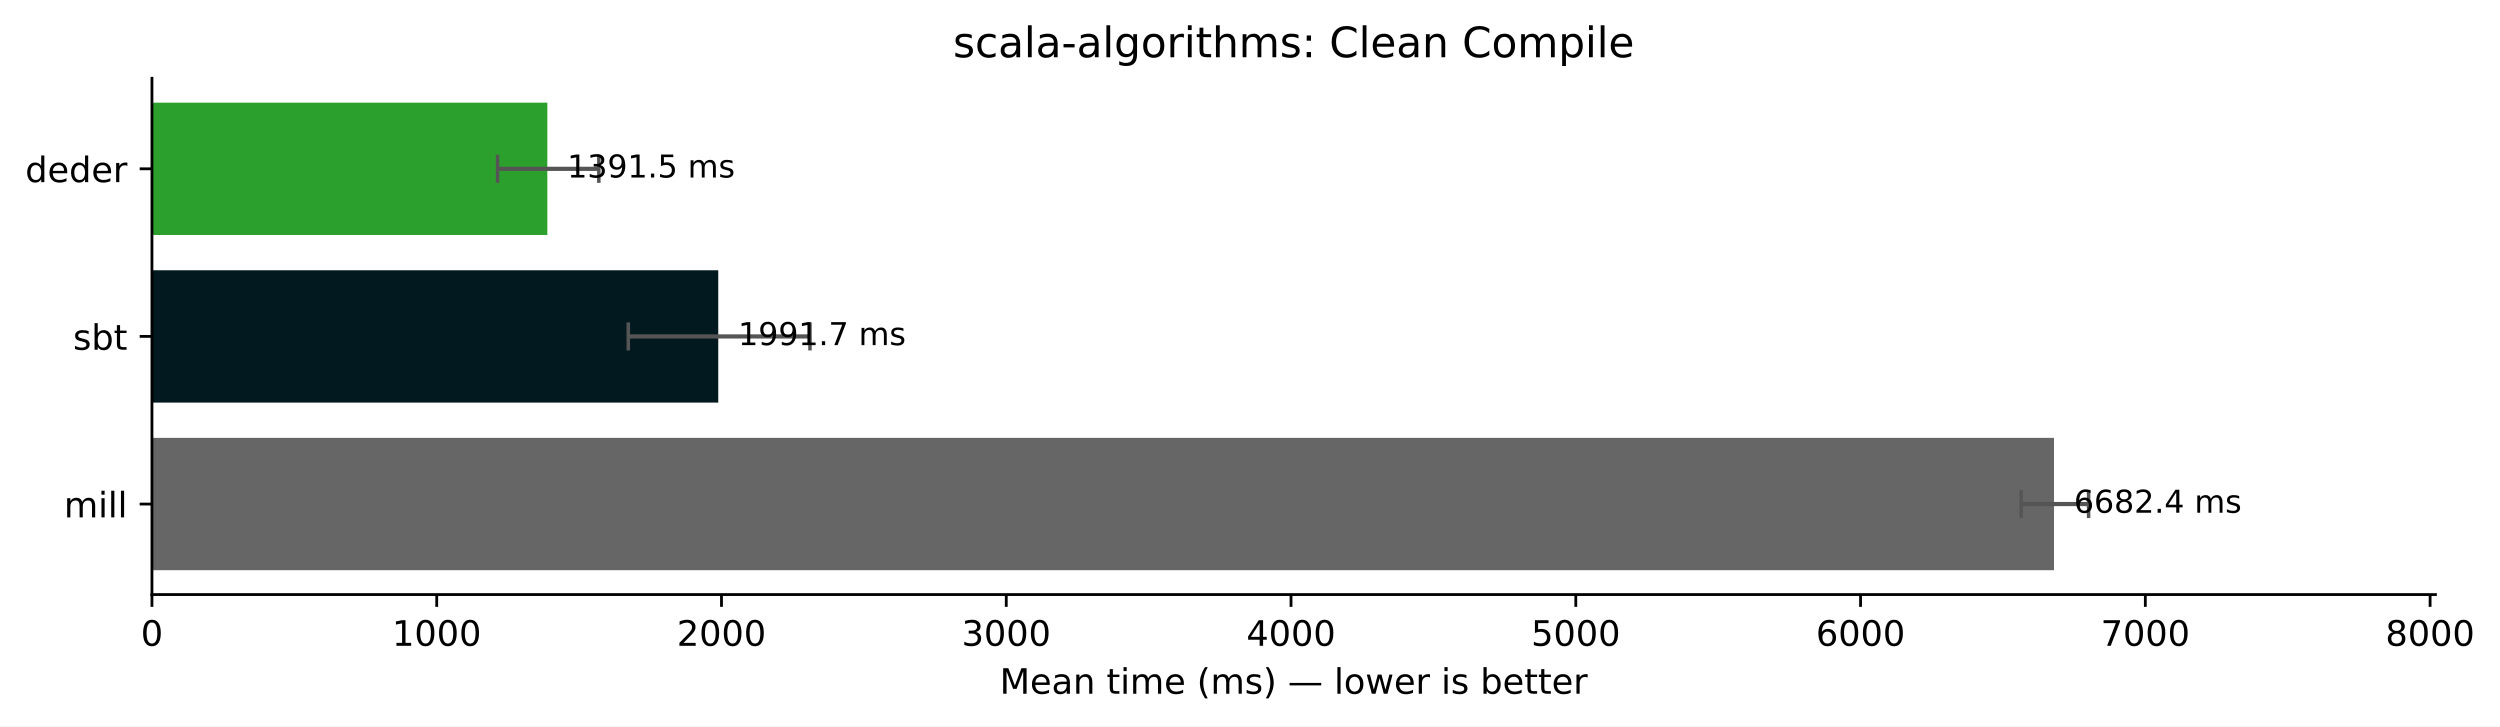
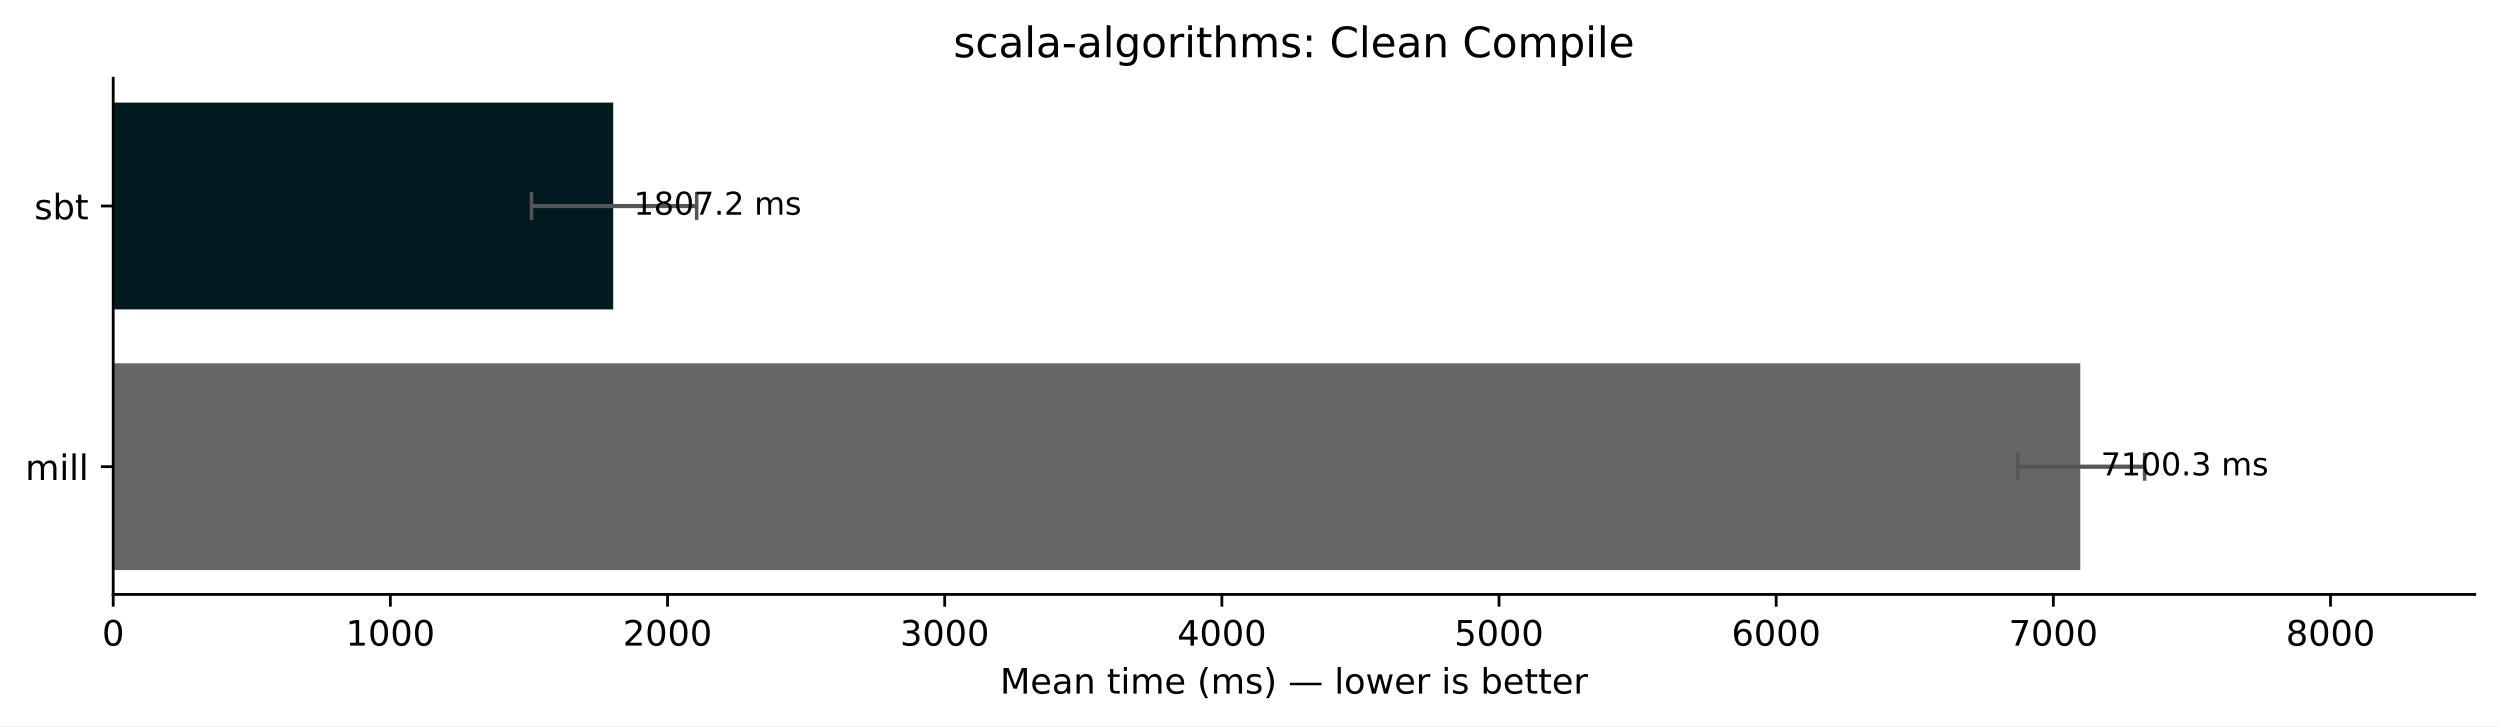
- <svg xmlns="http://www.w3.org/2000/svg" xmlns:xlink="http://www.w3.org/1999/xlink" width="712.616pt" height="207.034pt" viewBox="0 0 712.616 207.034" version="1.1">
+ <svg xmlns="http://www.w3.org/2000/svg" xmlns:xlink="http://www.w3.org/1999/xlink" width="712.785pt" height="207.034pt" viewBox="0 0 712.785 207.034" version="1.1">
  <defs>
    <style type="text/css">*{stroke-linejoin: round; stroke-linecap: butt}</style>
  </defs>
  <g id="figure_1">
    <g id="patch_1">
-       <path d="M 0 207.034  L 712.616 207.034  L 712.616 0  L 0 0  z " style="fill: #ffffff" />
+       <path d="M -0 207.034  L 712.785 207.034  L 712.785 0  L -0 0  z " style="fill: #ffffff" />
    </g>
    <g id="axes_1">
      <g id="patch_2">
-         <path d="M 43.314 169.478  L 694.221 169.478  L 694.221 22.318  L 43.314 22.318  z " style="fill: #ffffff" />
+         <path d="M 32.275 169.478  L 705.585 169.478  L 705.585 22.318  L 32.275 22.318  z " style="fill: #ffffff" />
      </g>
      <g id="patch_3">
-         <path d="M 43.314 162.789  L 585.737 162.789  L 585.737 124.566  L 43.314 124.566  z " clip-path="url(#pa20212d038)" style="fill: #666666; stroke: #ffffff; stroke-width: 0.5; stroke-linejoin: miter" />
+         <path d="M 32.275 162.789  L 593.367 162.789  L 593.367 103.33  L 32.275 103.33  z " clip-path="url(#p13471422b7)" style="fill: #666666; stroke: #ffffff; stroke-width: 0.5; stroke-linejoin: miter" />
      </g>
      <g id="patch_4">
-         <path d="M 43.314 115.01  L 204.986 115.01  L 204.986 76.786  L 43.314 76.786  z " clip-path="url(#pa20212d038)" style="fill: #01191f; stroke: #ffffff; stroke-width: 0.5; stroke-linejoin: miter" />
-       </g>
-       <g id="patch_5">
-         <path d="M 43.314 67.231  L 156.264 67.231  L 156.264 29.007  L 43.314 29.007  z " clip-path="url(#pa20212d038)" style="fill: #2ca02c; stroke: #ffffff; stroke-width: 0.5; stroke-linejoin: miter" />
+         <path d="M 32.275 88.466  L 175.085 88.466  L 175.085 29.007  L 32.275 29.007  z " clip-path="url(#p13471422b7)" style="fill: #01191f; stroke: #ffffff; stroke-width: 0.5; stroke-linejoin: miter" />
      </g>
      <g id="matplotlib.axis_1">
        <g id="xtick_1">
          <g id="line2d_1">
            <defs>
-               <path id="m0fca00bcde" d="M 0 0  L 0 3.5  " style="stroke: #000000; stroke-width: 0.8" />
+               <path id="m124bd92689" d="M 0 0  L 0 3.5  " style="stroke: #000000; stroke-width: 0.8" />
            </defs>
            <g>
-               <use xlink:href="#m0fca00bcde" x="43.314" y="169.478" style="stroke: #000000; stroke-width: 0.8" />
+               <use xlink:href="#m124bd92689" x="32.275" y="169.478" style="stroke: #000000; stroke-width: 0.8" />
            </g>
          </g>
          <g id="text_1">
-             <g transform="translate(40.13281 184.0766) scale(0.1 -0.1)">
+             <g transform="translate(29.09375 184.0766) scale(0.1 -0.1)">
              <defs>
                <path id="DejaVuSans-30" d="M 2034 4250  Q 1547 4250 1301 3770  Q 1056 3291 1056 2328  Q 1056 1369 1301 889  Q 1547 409 2034 409  Q 2525 409 2770 889  Q 3016 1369 3016 2328  Q 3016 3291 2770 3770  Q 2525 4250 2034 4250  z M 2034 4750  Q 2819 4750 3233 4129  Q 3647 3509 3647 2328  Q 3647 1150 3233 529  Q 2819 -91 2034 -91  Q 1250 -91 836 529  Q 422 1150 422 2328  Q 422 3509 836 4129  Q 1250 4750 2034 4750  z " transform="scale(0.015625)" />
              </defs>
              <use xlink:href="#DejaVuSans-30" />
            </g>
          </g>
        </g>
        <g id="xtick_2">
          <g id="line2d_2">
            <g>
-               <use xlink:href="#m0fca00bcde" x="124.486" y="169.478" style="stroke: #000000; stroke-width: 0.8" />
+               <use xlink:href="#m124bd92689" x="111.299" y="169.478" style="stroke: #000000; stroke-width: 0.8" />
            </g>
          </g>
          <g id="text_2">
-             <g transform="translate(111.7611 184.0766) scale(0.1 -0.1)">
+             <g transform="translate(98.5735 184.0766) scale(0.1 -0.1)">
              <defs>
                <path id="DejaVuSans-31" d="M 794 531  L 1825 531  L 1825 4091  L 703 3866  L 703 4441  L 1819 4666  L 2450 4666  L 2450 531  L 3481 531  L 3481 0  L 794 0  L 794 531  z " transform="scale(0.015625)" />
              </defs>
              <use xlink:href="#DejaVuSans-31" />
              <use xlink:href="#DejaVuSans-30" transform="translate(63.62305 0)" />
              <use xlink:href="#DejaVuSans-30" transform="translate(127.2461 0)" />
              <use xlink:href="#DejaVuSans-30" transform="translate(190.8691 0)" />
            </g>
          </g>
        </g>
        <g id="xtick_3">
          <g id="line2d_3">
            <g>
-               <use xlink:href="#m0fca00bcde" x="205.658" y="169.478" style="stroke: #000000; stroke-width: 0.8" />
+               <use xlink:href="#m124bd92689" x="190.322" y="169.478" style="stroke: #000000; stroke-width: 0.8" />
            </g>
          </g>
          <g id="text_3">
-             <g transform="translate(192.9332 184.0766) scale(0.1 -0.1)">
+             <g transform="translate(177.597 184.0766) scale(0.1 -0.1)">
              <defs>
                <path id="DejaVuSans-32" d="M 1228 531  L 3431 531  L 3431 0  L 469 0  L 469 531  Q 828 903 1448 1529  Q 2069 2156 2228 2338  Q 2531 2678 2651 2914  Q 2772 3150 2772 3378  Q 2772 3750 2511 3984  Q 2250 4219 1831 4219  Q 1534 4219 1204 4116  Q 875 4013 500 3803  L 500 4441  Q 881 4594 1212 4672  Q 1544 4750 1819 4750  Q 2544 4750 2975 4387  Q 3406 4025 3406 3419  Q 3406 3131 3298 2873  Q 3191 2616 2906 2266  Q 2828 2175 2409 1742  Q 1991 1309 1228 531  z " transform="scale(0.015625)" />
              </defs>
              <use xlink:href="#DejaVuSans-32" />
              <use xlink:href="#DejaVuSans-30" transform="translate(63.62305 0)" />
              <use xlink:href="#DejaVuSans-30" transform="translate(127.2461 0)" />
              <use xlink:href="#DejaVuSans-30" transform="translate(190.8691 0)" />
            </g>
          </g>
        </g>
        <g id="xtick_4">
          <g id="line2d_4">
            <g>
-               <use xlink:href="#m0fca00bcde" x="286.83" y="169.478" style="stroke: #000000; stroke-width: 0.8" />
+               <use xlink:href="#m124bd92689" x="269.346" y="169.478" style="stroke: #000000; stroke-width: 0.8" />
            </g>
          </g>
          <g id="text_4">
-             <g transform="translate(274.1052 184.0766) scale(0.1 -0.1)">
+             <g transform="translate(256.6205 184.0766) scale(0.1 -0.1)">
              <defs>
                <path id="DejaVuSans-33" d="M 2597 2516  Q 3050 2419 3304 2112  Q 3559 1806 3559 1356  Q 3559 666 3084 287  Q 2609 -91 1734 -91  Q 1441 -91 1130 -33  Q 819 25 488 141  L 488 750  Q 750 597 1062 519  Q 1375 441 1716 441  Q 2309 441 2620 675  Q 2931 909 2931 1356  Q 2931 1769 2642 2001  Q 2353 2234 1838 2234  L 1294 2234  L 1294 2753  L 1863 2753  Q 2328 2753 2575 2939  Q 2822 3125 2822 3475  Q 2822 3834 2567 4026  Q 2313 4219 1838 4219  Q 1578 4219 1281 4162  Q 984 4106 628 3988  L 628 4550  Q 988 4650 1302 4700  Q 1616 4750 1894 4750  Q 2613 4750 3031 4423  Q 3450 4097 3450 3541  Q 3450 3153 3228 2886  Q 3006 2619 2597 2516  z " transform="scale(0.015625)" />
              </defs>
              <use xlink:href="#DejaVuSans-33" />
              <use xlink:href="#DejaVuSans-30" transform="translate(63.62305 0)" />
              <use xlink:href="#DejaVuSans-30" transform="translate(127.2461 0)" />
              <use xlink:href="#DejaVuSans-30" transform="translate(190.8691 0)" />
            </g>
          </g>
        </g>
        <g id="xtick_5">
          <g id="line2d_5">
            <g>
-               <use xlink:href="#m0fca00bcde" x="368.002" y="169.478" style="stroke: #000000; stroke-width: 0.8" />
+               <use xlink:href="#m124bd92689" x="348.369" y="169.478" style="stroke: #000000; stroke-width: 0.8" />
            </g>
          </g>
          <g id="text_5">
-             <g transform="translate(355.2773 184.0766) scale(0.1 -0.1)">
+             <g transform="translate(335.644 184.0766) scale(0.1 -0.1)">
              <defs>
                <path id="DejaVuSans-34" d="M 2419 4116  L 825 1625  L 2419 1625  L 2419 4116  z M 2253 4666  L 3047 4666  L 3047 1625  L 3713 1625  L 3713 1100  L 3047 1100  L 3047 0  L 2419 0  L 2419 1100  L 313 1100  L 313 1709  L 2253 4666  z " transform="scale(0.015625)" />
              </defs>
              <use xlink:href="#DejaVuSans-34" />
              <use xlink:href="#DejaVuSans-30" transform="translate(63.62305 0)" />
              <use xlink:href="#DejaVuSans-30" transform="translate(127.2461 0)" />
              <use xlink:href="#DejaVuSans-30" transform="translate(190.8691 0)" />
            </g>
          </g>
        </g>
        <g id="xtick_6">
          <g id="line2d_6">
            <g>
-               <use xlink:href="#m0fca00bcde" x="449.174" y="169.478" style="stroke: #000000; stroke-width: 0.8" />
+               <use xlink:href="#m124bd92689" x="427.393" y="169.478" style="stroke: #000000; stroke-width: 0.8" />
            </g>
          </g>
          <g id="text_6">
-             <g transform="translate(436.4494 184.0766) scale(0.1 -0.1)">
+             <g transform="translate(414.6675 184.0766) scale(0.1 -0.1)">
              <defs>
                <path id="DejaVuSans-35" d="M 691 4666  L 3169 4666  L 3169 4134  L 1269 4134  L 1269 2991  Q 1406 3038 1543 3061  Q 1681 3084 1819 3084  Q 2600 3084 3056 2656  Q 3513 2228 3513 1497  Q 3513 744 3044 326  Q 2575 -91 1722 -91  Q 1428 -91 1123 -41  Q 819 9 494 109  L 494 744  Q 775 591 1075 516  Q 1375 441 1709 441  Q 2250 441 2565 725  Q 2881 1009 2881 1497  Q 2881 1984 2565 2268  Q 2250 2553 1709 2553  Q 1456 2553 1204 2497  Q 953 2441 691 2322  L 691 4666  z " transform="scale(0.015625)" />
              </defs>
              <use xlink:href="#DejaVuSans-35" />
              <use xlink:href="#DejaVuSans-30" transform="translate(63.62305 0)" />
              <use xlink:href="#DejaVuSans-30" transform="translate(127.2461 0)" />
              <use xlink:href="#DejaVuSans-30" transform="translate(190.8691 0)" />
            </g>
          </g>
        </g>
        <g id="xtick_7">
          <g id="line2d_7">
            <g>
-               <use xlink:href="#m0fca00bcde" x="530.346" y="169.478" style="stroke: #000000; stroke-width: 0.8" />
+               <use xlink:href="#m124bd92689" x="506.416" y="169.478" style="stroke: #000000; stroke-width: 0.8" />
            </g>
          </g>
          <g id="text_7">
-             <g transform="translate(517.6214 184.0766) scale(0.1 -0.1)">
+             <g transform="translate(493.691 184.0766) scale(0.1 -0.1)">
              <defs>
                <path id="DejaVuSans-36" d="M 2113 2584  Q 1688 2584 1439 2293  Q 1191 2003 1191 1497  Q 1191 994 1439 701  Q 1688 409 2113 409  Q 2538 409 2786 701  Q 3034 994 3034 1497  Q 3034 2003 2786 2293  Q 2538 2584 2113 2584  z M 3366 4563  L 3366 3988  Q 3128 4100 2886 4159  Q 2644 4219 2406 4219  Q 1781 4219 1451 3797  Q 1122 3375 1075 2522  Q 1259 2794 1537 2939  Q 1816 3084 2150 3084  Q 2853 3084 3261 2657  Q 3669 2231 3669 1497  Q 3669 778 3244 343  Q 2819 -91 2113 -91  Q 1303 -91 875 529  Q 447 1150 447 2328  Q 447 3434 972 4092  Q 1497 4750 2381 4750  Q 2619 4750 2861 4703  Q 3103 4656 3366 4563  z " transform="scale(0.015625)" />
              </defs>
              <use xlink:href="#DejaVuSans-36" />
              <use xlink:href="#DejaVuSans-30" transform="translate(63.62305 0)" />
              <use xlink:href="#DejaVuSans-30" transform="translate(127.2461 0)" />
              <use xlink:href="#DejaVuSans-30" transform="translate(190.8691 0)" />
            </g>
          </g>
        </g>
        <g id="xtick_8">
          <g id="line2d_8">
            <g>
-               <use xlink:href="#m0fca00bcde" x="611.518" y="169.478" style="stroke: #000000; stroke-width: 0.8" />
+               <use xlink:href="#m124bd92689" x="585.44" y="169.478" style="stroke: #000000; stroke-width: 0.8" />
            </g>
          </g>
          <g id="text_8">
-             <g transform="translate(598.7935 184.0766) scale(0.1 -0.1)">
+             <g transform="translate(572.7145 184.0766) scale(0.1 -0.1)">
              <defs>
                <path id="DejaVuSans-37" d="M 525 4666  L 3525 4666  L 3525 4397  L 1831 0  L 1172 0  L 2766 4134  L 525 4134  L 525 4666  z " transform="scale(0.015625)" />
              </defs>
              <use xlink:href="#DejaVuSans-37" />
              <use xlink:href="#DejaVuSans-30" transform="translate(63.62305 0)" />
              <use xlink:href="#DejaVuSans-30" transform="translate(127.2461 0)" />
              <use xlink:href="#DejaVuSans-30" transform="translate(190.8691 0)" />
            </g>
          </g>
        </g>
        <g id="xtick_9">
          <g id="line2d_9">
            <g>
-               <use xlink:href="#m0fca00bcde" x="692.691" y="169.478" style="stroke: #000000; stroke-width: 0.8" />
+               <use xlink:href="#m124bd92689" x="664.463" y="169.478" style="stroke: #000000; stroke-width: 0.8" />
            </g>
          </g>
          <g id="text_9">
-             <g transform="translate(679.9655 184.0766) scale(0.1 -0.1)">
+             <g transform="translate(651.738 184.0766) scale(0.1 -0.1)">
              <defs>
                <path id="DejaVuSans-38" d="M 2034 2216  Q 1584 2216 1326 1975  Q 1069 1734 1069 1313  Q 1069 891 1326 650  Q 1584 409 2034 409  Q 2484 409 2743 651  Q 3003 894 3003 1313  Q 3003 1734 2745 1975  Q 2488 2216 2034 2216  z M 1403 2484  Q 997 2584 770 2862  Q 544 3141 544 3541  Q 544 4100 942 4425  Q 1341 4750 2034 4750  Q 2731 4750 3128 4425  Q 3525 4100 3525 3541  Q 3525 3141 3298 2862  Q 3072 2584 2669 2484  Q 3125 2378 3379 2068  Q 3634 1759 3634 1313  Q 3634 634 3220 271  Q 2806 -91 2034 -91  Q 1263 -91 848 271  Q 434 634 434 1313  Q 434 1759 690 2068  Q 947 2378 1403 2484  z M 1172 3481  Q 1172 3119 1398 2916  Q 1625 2713 2034 2713  Q 2441 2713 2670 2916  Q 2900 3119 2900 3481  Q 2900 3844 2670 4047  Q 2441 4250 2034 4250  Q 1625 4250 1398 4047  Q 1172 3844 1172 3481  z " transform="scale(0.015625)" />
              </defs>
              <use xlink:href="#DejaVuSans-38" />
              <use xlink:href="#DejaVuSans-30" transform="translate(63.62305 0)" />
              <use xlink:href="#DejaVuSans-30" transform="translate(127.2461 0)" />
              <use xlink:href="#DejaVuSans-30" transform="translate(190.8691 0)" />
            </g>
          </g>
        </g>
        <g id="text_10">
-           <g transform="translate(284.9709 197.7547) scale(0.1 -0.1)">
+           <g transform="translate(285.1331 197.7547) scale(0.1 -0.1)">
            <defs>
              <path id="DejaVuSans-4d" d="M 628 4666  L 1569 4666  L 2759 1491  L 3956 4666  L 4897 4666  L 4897 0  L 4281 0  L 4281 4097  L 3078 897  L 2444 897  L 1241 4097  L 1241 0  L 628 0  L 628 4666  z " transform="scale(0.015625)" />
              <path id="DejaVuSans-65" d="M 3597 1894  L 3597 1613  L 953 1613  Q 991 1019 1311 708  Q 1631 397 2203 397  Q 2534 397 2845 478  Q 3156 559 3463 722  L 3463 178  Q 3153 47 2828 -22  Q 2503 -91 2169 -91  Q 1331 -91 842 396  Q 353 884 353 1716  Q 353 2575 817 3079  Q 1281 3584 2069 3584  Q 2775 3584 3186 3129  Q 3597 2675 3597 1894  z M 3022 2063  Q 3016 2534 2758 2815  Q 2500 3097 2075 3097  Q 1594 3097 1305 2825  Q 1016 2553 972 2059  L 3022 2063  z " transform="scale(0.015625)" />
              <path id="DejaVuSans-61" d="M 2194 1759  Q 1497 1759 1228 1600  Q 959 1441 959 1056  Q 959 750 1161 570  Q 1363 391 1709 391  Q 2188 391 2477 730  Q 2766 1069 2766 1631  L 2766 1759  L 2194 1759  z M 3341 1997  L 3341 0  L 2766 0  L 2766 531  Q 2569 213 2275 61  Q 1981 -91 1556 -91  Q 1019 -91 701 211  Q 384 513 384 1019  Q 384 1609 779 1909  Q 1175 2209 1959 2209  L 2766 2209  L 2766 2266  Q 2766 2663 2505 2880  Q 2244 3097 1772 3097  Q 1472 3097 1187 3025  Q 903 2953 641 2809  L 641 3341  Q 956 3463 1253 3523  Q 1550 3584 1831 3584  Q 2591 3584 2966 3190  Q 3341 2797 3341 1997  z " transform="scale(0.015625)" />
              <path id="DejaVuSans-6e" d="M 3513 2113  L 3513 0  L 2938 0  L 2938 2094  Q 2938 2591 2744 2837  Q 2550 3084 2163 3084  Q 1697 3084 1428 2787  Q 1159 2491 1159 1978  L 1159 0  L 581 0  L 581 3500  L 1159 3500  L 1159 2956  Q 1366 3272 1645 3428  Q 1925 3584 2291 3584  Q 2894 3584 3203 3211  Q 3513 2838 3513 2113  z " transform="scale(0.015625)" />
              <path id="DejaVuSans-20" transform="scale(0.015625)" />
              <path id="DejaVuSans-74" d="M 1172 4494  L 1172 3500  L 2356 3500  L 2356 3053  L 1172 3053  L 1172 1153  Q 1172 725 1289 603  Q 1406 481 1766 481  L 2356 481  L 2356 0  L 1766 0  Q 1100 0 847 248  Q 594 497 594 1153  L 594 3053  L 172 3053  L 172 3500  L 594 3500  L 594 4494  L 1172 4494  z " transform="scale(0.015625)" />
              <path id="DejaVuSans-69" d="M 603 3500  L 1178 3500  L 1178 0  L 603 0  L 603 3500  z M 603 4863  L 1178 4863  L 1178 4134  L 603 4134  L 603 4863  z " transform="scale(0.015625)" />
              <path id="DejaVuSans-6d" d="M 3328 2828  Q 3544 3216 3844 3400  Q 4144 3584 4550 3584  Q 5097 3584 5394 3201  Q 5691 2819 5691 2113  L 5691 0  L 5113 0  L 5113 2094  Q 5113 2597 4934 2840  Q 4756 3084 4391 3084  Q 3944 3084 3684 2787  Q 3425 2491 3425 1978  L 3425 0  L 2847 0  L 2847 2094  Q 2847 2600 2669 2842  Q 2491 3084 2119 3084  Q 1678 3084 1418 2786  Q 1159 2488 1159 1978  L 1159 0  L 581 0  L 581 3500  L 1159 3500  L 1159 2956  Q 1356 3278 1631 3431  Q 1906 3584 2284 3584  Q 2666 3584 2933 3390  Q 3200 3197 3328 2828  z " transform="scale(0.015625)" />
              <path id="DejaVuSans-28" d="M 1984 4856  Q 1566 4138 1362 3434  Q 1159 2731 1159 2009  Q 1159 1288 1364 580  Q 1569 -128 1984 -844  L 1484 -844  Q 1016 -109 783 600  Q 550 1309 550 2009  Q 550 2706 781 3412  Q 1013 4119 1484 4856  L 1984 4856  z " transform="scale(0.015625)" />
              <path id="DejaVuSans-73" d="M 2834 3397  L 2834 2853  Q 2591 2978 2328 3040  Q 2066 3103 1784 3103  Q 1356 3103 1142 2972  Q 928 2841 928 2578  Q 928 2378 1081 2264  Q 1234 2150 1697 2047  L 1894 2003  Q 2506 1872 2764 1633  Q 3022 1394 3022 966  Q 3022 478 2636 193  Q 2250 -91 1575 -91  Q 1294 -91 989 -36  Q 684 19 347 128  L 347 722  Q 666 556 975 473  Q 1284 391 1588 391  Q 1994 391 2212 530  Q 2431 669 2431 922  Q 2431 1156 2273 1281  Q 2116 1406 1581 1522  L 1381 1569  Q 847 1681 609 1914  Q 372 2147 372 2553  Q 372 3047 722 3315  Q 1072 3584 1716 3584  Q 2034 3584 2315 3537  Q 2597 3491 2834 3397  z " transform="scale(0.015625)" />
              <path id="DejaVuSans-29" d="M 513 4856  L 1013 4856  Q 1481 4119 1714 3412  Q 1947 2706 1947 2009  Q 1947 1309 1714 600  Q 1481 -109 1013 -844  L 513 -844  Q 928 -128 1133 580  Q 1338 1288 1338 2009  Q 1338 2731 1133 3434  Q 928 4138 513 4856  z " transform="scale(0.015625)" />
              <path id="DejaVuSans-2014" d="M 313 1978  L 6088 1978  L 6088 1528  L 313 1528  L 313 1978  z " transform="scale(0.015625)" />
              <path id="DejaVuSans-6c" d="M 603 4863  L 1178 4863  L 1178 0  L 603 0  L 603 4863  z " transform="scale(0.015625)" />
              <path id="DejaVuSans-6f" d="M 1959 3097  Q 1497 3097 1228 2736  Q 959 2375 959 1747  Q 959 1119 1226 758  Q 1494 397 1959 397  Q 2419 397 2687 759  Q 2956 1122 2956 1747  Q 2956 2369 2687 2733  Q 2419 3097 1959 3097  z M 1959 3584  Q 2709 3584 3137 3096  Q 3566 2609 3566 1747  Q 3566 888 3137 398  Q 2709 -91 1959 -91  Q 1206 -91 779 398  Q 353 888 353 1747  Q 353 2609 779 3096  Q 1206 3584 1959 3584  z " transform="scale(0.015625)" />
              <path id="DejaVuSans-77" d="M 269 3500  L 844 3500  L 1563 769  L 2278 3500  L 2956 3500  L 3675 769  L 4391 3500  L 4966 3500  L 4050 0  L 3372 0  L 2619 2869  L 1863 0  L 1184 0  L 269 3500  z " transform="scale(0.015625)" />
              <path id="DejaVuSans-72" d="M 2631 2963  Q 2534 3019 2420 3045  Q 2306 3072 2169 3072  Q 1681 3072 1420 2755  Q 1159 2438 1159 1844  L 1159 0  L 581 0  L 581 3500  L 1159 3500  L 1159 2956  Q 1341 3275 1631 3429  Q 1922 3584 2338 3584  Q 2397 3584 2469 3576  Q 2541 3569 2628 3553  L 2631 2963  z " transform="scale(0.015625)" />
              <path id="DejaVuSans-62" d="M 3116 1747  Q 3116 2381 2855 2742  Q 2594 3103 2138 3103  Q 1681 3103 1420 2742  Q 1159 2381 1159 1747  Q 1159 1113 1420 752  Q 1681 391 2138 391  Q 2594 391 2855 752  Q 3116 1113 3116 1747  z M 1159 2969  Q 1341 3281 1617 3432  Q 1894 3584 2278 3584  Q 2916 3584 3314 3078  Q 3713 2572 3713 1747  Q 3713 922 3314 415  Q 2916 -91 2278 -91  Q 1894 -91 1617 61  Q 1341 213 1159 525  L 1159 0  L 581 0  L 581 4863  L 1159 4863  L 1159 2969  z " transform="scale(0.015625)" />
            </defs>
            <use xlink:href="#DejaVuSans-4d" />
            <use xlink:href="#DejaVuSans-65" transform="translate(86.2793 0)" />
            <use xlink:href="#DejaVuSans-61" transform="translate(147.8027 0)" />
            <use xlink:href="#DejaVuSans-6e" transform="translate(209.082 0)" />
            <use xlink:href="#DejaVuSans-20" transform="translate(272.4609 0)" />
            <use xlink:href="#DejaVuSans-74" transform="translate(304.248 0)" />
            <use xlink:href="#DejaVuSans-69" transform="translate(343.457 0)" />
            <use xlink:href="#DejaVuSans-6d" transform="translate(371.2402 0)" />
            <use xlink:href="#DejaVuSans-65" transform="translate(468.6523 0)" />
            <use xlink:href="#DejaVuSans-20" transform="translate(530.1758 0)" />
            <use xlink:href="#DejaVuSans-28" transform="translate(561.9629 0)" />
            <use xlink:href="#DejaVuSans-6d" transform="translate(600.9766 0)" />
            <use xlink:href="#DejaVuSans-73" transform="translate(698.3887 0)" />
            <use xlink:href="#DejaVuSans-29" transform="translate(750.4883 0)" />
            <use xlink:href="#DejaVuSans-20" transform="translate(789.502 0)" />
            <use xlink:href="#DejaVuSans-2014" transform="translate(821.2891 0)" />
            <use xlink:href="#DejaVuSans-20" transform="translate(921.2891 0)" />
            <use xlink:href="#DejaVuSans-6c" transform="translate(953.0762 0)" />
            <use xlink:href="#DejaVuSans-6f" transform="translate(980.8594 0)" />
            <use xlink:href="#DejaVuSans-77" transform="translate(1042.041 0)" />
            <use xlink:href="#DejaVuSans-65" transform="translate(1123.828 0)" />
            <use xlink:href="#DejaVuSans-72" transform="translate(1185.352 0)" />
            <use xlink:href="#DejaVuSans-20" transform="translate(1226.465 0)" />
            <use xlink:href="#DejaVuSans-69" transform="translate(1258.252 0)" />
            <use xlink:href="#DejaVuSans-73" transform="translate(1286.035 0)" />
            <use xlink:href="#DejaVuSans-20" transform="translate(1338.135 0)" />
            <use xlink:href="#DejaVuSans-62" transform="translate(1369.922 0)" />
            <use xlink:href="#DejaVuSans-65" transform="translate(1433.398 0)" />
            <use xlink:href="#DejaVuSans-74" transform="translate(1494.922 0)" />
            <use xlink:href="#DejaVuSans-74" transform="translate(1534.131 0)" />
            <use xlink:href="#DejaVuSans-65" transform="translate(1573.34 0)" />
            <use xlink:href="#DejaVuSans-72" transform="translate(1634.863 0)" />
          </g>
        </g>
      </g>
      <g id="matplotlib.axis_2">
        <g id="ytick_1">
          <g id="line2d_10">
            <defs>
-               <path id="m2ca6627247" d="M 0 0  L -3.5 0  " style="stroke: #000000; stroke-width: 0.8" />
+               <path id="m9198d28885" d="M 0 0  L -3.5 0  " style="stroke: #000000; stroke-width: 0.8" />
            </defs>
            <g>
-               <use xlink:href="#m2ca6627247" x="43.314" y="143.677" style="stroke: #000000; stroke-width: 0.8" />
+               <use xlink:href="#m9198d28885" x="32.275" y="133.06" style="stroke: #000000; stroke-width: 0.8" />
            </g>
          </g>
          <g id="text_11">
-             <g transform="translate(18.23906 147.4766) scale(0.1 -0.1)">
+             <g transform="translate(7.2 136.859) scale(0.1 -0.1)">
              <use xlink:href="#DejaVuSans-6d" />
              <use xlink:href="#DejaVuSans-69" transform="translate(97.41211 0)" />
              <use xlink:href="#DejaVuSans-6c" transform="translate(125.1953 0)" />
              <use xlink:href="#DejaVuSans-6c" transform="translate(152.9785 0)" />
            </g>
          </g>
        </g>
        <g id="ytick_2">
          <g id="line2d_11">
            <g>
-               <use xlink:href="#m2ca6627247" x="43.314" y="95.898" style="stroke: #000000; stroke-width: 0.8" />
+               <use xlink:href="#m9198d28885" x="32.275" y="58.737" style="stroke: #000000; stroke-width: 0.8" />
            </g>
          </g>
          <g id="text_12">
-             <g transform="translate(20.83594 99.69734) scale(0.1 -0.1)">
+             <g transform="translate(9.796875 62.53573) scale(0.1 -0.1)">
              <use xlink:href="#DejaVuSans-73" />
              <use xlink:href="#DejaVuSans-62" transform="translate(52.09961 0)" />
              <use xlink:href="#DejaVuSans-74" transform="translate(115.5762 0)" />
            </g>
          </g>
        </g>
-         <g id="ytick_3">
-           <g id="line2d_12">
-             <g>
-               <use xlink:href="#m2ca6627247" x="43.314" y="48.119" style="stroke: #000000; stroke-width: 0.8" />
-             </g>
-           </g>
-           <g id="text_13">
-             <g transform="translate(7.2 51.91812) scale(0.1 -0.1)">
-               <defs>
-                 <path id="DejaVuSans-64" d="M 2906 2969  L 2906 4863  L 3481 4863  L 3481 0  L 2906 0  L 2906 525  Q 2725 213 2448 61  Q 2172 -91 1784 -91  Q 1150 -91 751 415  Q 353 922 353 1747  Q 353 2572 751 3078  Q 1150 3584 1784 3584  Q 2172 3584 2448 3432  Q 2725 3281 2906 2969  z M 947 1747  Q 947 1113 1208 752  Q 1469 391 1925 391  Q 2381 391 2643 752  Q 2906 1113 2906 1747  Q 2906 2381 2643 2742  Q 2381 3103 1925 3103  Q 1469 3103 1208 2742  Q 947 2381 947 1747  z " transform="scale(0.015625)" />
-               </defs>
-               <use xlink:href="#DejaVuSans-64" />
-               <use xlink:href="#DejaVuSans-65" transform="translate(63.47656 0)" />
-               <use xlink:href="#DejaVuSans-64" transform="translate(125 0)" />
-               <use xlink:href="#DejaVuSans-65" transform="translate(188.4766 0)" />
-               <use xlink:href="#DejaVuSans-72" transform="translate(250 0)" />
-             </g>
-           </g>
-         </g>
      </g>
      <g id="LineCollection_1">
-         <path d="M 576.127 143.677  L 595.346 143.677  " clip-path="url(#pa20212d038)" style="fill: none; stroke: #555555; stroke-width: 1.2" />
-         <path d="M 179.09 95.898  L 230.881 95.898  " clip-path="url(#pa20212d038)" style="fill: none; stroke: #555555; stroke-width: 1.2" />
-         <path d="M 141.838 48.119  L 170.69 48.119  " clip-path="url(#pa20212d038)" style="fill: none; stroke: #555555; stroke-width: 1.2" />
+         <path d="M 575.277 133.06  L 611.456 133.06  " clip-path="url(#p13471422b7)" style="fill: none; stroke: #555555; stroke-width: 1.2" />
+         <path d="M 151.541 58.737  L 198.63 58.737  " clip-path="url(#p13471422b7)" style="fill: none; stroke: #555555; stroke-width: 1.2" />
+       </g>
+       <g id="line2d_12">
+         <defs>
+           <path id="m1e80f19bbd" d="M 0 4  L 0 -4  " style="stroke: #555555" />
+         </defs>
+         <g clip-path="url(#p13471422b7)">
+           <use xlink:href="#m1e80f19bbd" x="575.277" y="133.06" style="fill: #1f77b4; stroke: #555555" />
+           <use xlink:href="#m1e80f19bbd" x="151.541" y="58.737" style="fill: #1f77b4; stroke: #555555" />
+         </g>
      </g>
      <g id="line2d_13">
-         <defs>
-           <path id="md5fc1b2b3f" d="M 0 4  L 0 -4  " style="stroke: #555555" />
-         </defs>
-         <g clip-path="url(#pa20212d038)">
-           <use xlink:href="#md5fc1b2b3f" x="576.127" y="143.677" style="fill: #1f77b4; stroke: #555555" />
-           <use xlink:href="#md5fc1b2b3f" x="179.09" y="95.898" style="fill: #1f77b4; stroke: #555555" />
-           <use xlink:href="#md5fc1b2b3f" x="141.838" y="48.119" style="fill: #1f77b4; stroke: #555555" />
-         </g>
-       </g>
-       <g id="line2d_14">
-         <g clip-path="url(#pa20212d038)">
-           <use xlink:href="#md5fc1b2b3f" x="595.346" y="143.677" style="fill: #1f77b4; stroke: #555555" />
-           <use xlink:href="#md5fc1b2b3f" x="230.881" y="95.898" style="fill: #1f77b4; stroke: #555555" />
-           <use xlink:href="#md5fc1b2b3f" x="170.69" y="48.119" style="fill: #1f77b4; stroke: #555555" />
-         </g>
+         <g clip-path="url(#p13471422b7)">
+           <use xlink:href="#m1e80f19bbd" x="611.456" y="133.06" style="fill: #1f77b4; stroke: #555555" />
+           <use xlink:href="#m1e80f19bbd" x="198.63" y="58.737" style="fill: #1f77b4; stroke: #555555" />
+         </g>
+       </g>
+       <g id="patch_5">
+         <path d="M 32.275 169.478  L 32.275 22.318  " style="fill: none; stroke: #000000; stroke-width: 0.8; stroke-linejoin: miter; stroke-linecap: square" />
      </g>
      <g id="patch_6">
-         <path d="M 43.314 169.478  L 43.314 22.318  " style="fill: none; stroke: #000000; stroke-width: 0.8; stroke-linejoin: miter; stroke-linecap: square" />
-       </g>
-       <g id="patch_7">
-         <path d="M 43.314 169.478  L 694.221 169.478  " style="fill: none; stroke: #000000; stroke-width: 0.8; stroke-linejoin: miter; stroke-linecap: square" />
-       </g>
-       <g id="text_14">
-         <g transform="translate(591.1611 146.1608) scale(0.09 -0.09)">
+         <path d="M 32.275 169.478  L 705.585 169.478  " style="fill: none; stroke: #000000; stroke-width: 0.8; stroke-linejoin: miter; stroke-linecap: square" />
+       </g>
+       <g id="text_13">
+         <g transform="translate(598.9776 135.5432) scale(0.09 -0.09)">
          <defs>
            <path id="DejaVuSans-2e" d="M 684 794  L 1344 794  L 1344 0  L 684 0  L 684 794  z " transform="scale(0.015625)" />
          </defs>
-           <use xlink:href="#DejaVuSans-36" />
-           <use xlink:href="#DejaVuSans-36" transform="translate(63.62305 0)" />
-           <use xlink:href="#DejaVuSans-38" transform="translate(127.2461 0)" />
-           <use xlink:href="#DejaVuSans-32" transform="translate(190.8691 0)" />
+           <use xlink:href="#DejaVuSans-37" />
+           <use xlink:href="#DejaVuSans-31" transform="translate(63.62305 0)" />
+           <use xlink:href="#DejaVuSans-30" transform="translate(127.2461 0)" />
+           <use xlink:href="#DejaVuSans-30" transform="translate(190.8691 0)" />
          <use xlink:href="#DejaVuSans-2e" transform="translate(254.4922 0)" />
-           <use xlink:href="#DejaVuSans-34" transform="translate(286.2793 0)" />
+           <use xlink:href="#DejaVuSans-33" transform="translate(286.2793 0)" />
          <use xlink:href="#DejaVuSans-20" transform="translate(349.9023 0)" />
          <use xlink:href="#DejaVuSans-6d" transform="translate(381.6895 0)" />
          <use xlink:href="#DejaVuSans-73" transform="translate(479.1016 0)" />
        </g>
      </g>
-       <g id="text_15">
-         <g transform="translate(210.4098 98.38156) scale(0.09 -0.09)">
-           <defs>
-             <path id="DejaVuSans-39" d="M 703 97  L 703 672  Q 941 559 1184 500  Q 1428 441 1663 441  Q 2288 441 2617 861  Q 2947 1281 2994 2138  Q 2813 1869 2534 1725  Q 2256 1581 1919 1581  Q 1219 1581 811 2004  Q 403 2428 403 3163  Q 403 3881 828 4315  Q 1253 4750 1959 4750  Q 2769 4750 3195 4129  Q 3622 3509 3622 2328  Q 3622 1225 3098 567  Q 2575 -91 1691 -91  Q 1453 -91 1209 -44  Q 966 3 703 97  z M 1959 2075  Q 2384 2075 2632 2365  Q 2881 2656 2881 3163  Q 2881 3666 2632 3958  Q 2384 4250 1959 4250  Q 1534 4250 1286 3958  Q 1038 3666 1038 3163  Q 1038 2656 1286 2365  Q 1534 2075 1959 2075  z " transform="scale(0.015625)" />
-           </defs>
+       <g id="text_14">
+         <g transform="translate(180.6964 61.21995) scale(0.09 -0.09)">
          <use xlink:href="#DejaVuSans-31" />
-           <use xlink:href="#DejaVuSans-39" transform="translate(63.62305 0)" />
-           <use xlink:href="#DejaVuSans-39" transform="translate(127.2461 0)" />
-           <use xlink:href="#DejaVuSans-31" transform="translate(190.8691 0)" />
+           <use xlink:href="#DejaVuSans-38" transform="translate(63.62305 0)" />
+           <use xlink:href="#DejaVuSans-30" transform="translate(127.2461 0)" />
+           <use xlink:href="#DejaVuSans-37" transform="translate(190.8691 0)" />
          <use xlink:href="#DejaVuSans-2e" transform="translate(254.4922 0)" />
-           <use xlink:href="#DejaVuSans-37" transform="translate(286.2793 0)" />
+           <use xlink:href="#DejaVuSans-32" transform="translate(286.2793 0)" />
          <use xlink:href="#DejaVuSans-20" transform="translate(349.9023 0)" />
          <use xlink:href="#DejaVuSans-6d" transform="translate(381.6895 0)" />
          <use xlink:href="#DejaVuSans-73" transform="translate(479.1016 0)" />
        </g>
      </g>
-       <g id="text_16">
-         <g transform="translate(161.6885 50.60234) scale(0.09 -0.09)">
-           <use xlink:href="#DejaVuSans-31" />
-           <use xlink:href="#DejaVuSans-33" transform="translate(63.62305 0)" />
-           <use xlink:href="#DejaVuSans-39" transform="translate(127.2461 0)" />
-           <use xlink:href="#DejaVuSans-31" transform="translate(190.8691 0)" />
-           <use xlink:href="#DejaVuSans-2e" transform="translate(254.4922 0)" />
-           <use xlink:href="#DejaVuSans-35" transform="translate(286.2793 0)" />
-           <use xlink:href="#DejaVuSans-20" transform="translate(349.9023 0)" />
-           <use xlink:href="#DejaVuSans-6d" transform="translate(381.6895 0)" />
-           <use xlink:href="#DejaVuSans-73" transform="translate(479.1016 0)" />
-         </g>
-       </g>
-       <g id="text_17">
-         <g transform="translate(271.6728 16.31812) scale(0.12 -0.12)">
+       <g id="text_15">
+         <g transform="translate(271.835 16.31812) scale(0.12 -0.12)">
          <defs>
            <path id="DejaVuSans-63" d="M 3122 3366  L 3122 2828  Q 2878 2963 2633 3030  Q 2388 3097 2138 3097  Q 1578 3097 1268 2742  Q 959 2388 959 1747  Q 959 1106 1268 751  Q 1578 397 2138 397  Q 2388 397 2633 464  Q 2878 531 3122 666  L 3122 134  Q 2881 22 2623 -34  Q 2366 -91 2075 -91  Q 1284 -91 818 406  Q 353 903 353 1747  Q 353 2603 823 3093  Q 1294 3584 2113 3584  Q 2378 3584 2631 3529  Q 2884 3475 3122 3366  z " transform="scale(0.015625)" />
            <path id="DejaVuSans-2d" d="M 313 2009  L 1997 2009  L 1997 1497  L 313 1497  L 313 2009  z " transform="scale(0.015625)" />
            <path id="DejaVuSans-67" d="M 2906 1791  Q 2906 2416 2648 2759  Q 2391 3103 1925 3103  Q 1463 3103 1205 2759  Q 947 2416 947 1791  Q 947 1169 1205 825  Q 1463 481 1925 481  Q 2391 481 2648 825  Q 2906 1169 2906 1791  z M 3481 434  Q 3481 -459 3084 -895  Q 2688 -1331 1869 -1331  Q 1566 -1331 1297 -1286  Q 1028 -1241 775 -1147  L 775 -588  Q 1028 -725 1275 -790  Q 1522 -856 1778 -856  Q 2344 -856 2625 -561  Q 2906 -266 2906 331  L 2906 616  Q 2728 306 2450 153  Q 2172 0 1784 0  Q 1141 0 747 490  Q 353 981 353 1791  Q 353 2603 747 3093  Q 1141 3584 1784 3584  Q 2172 3584 2450 3431  Q 2728 3278 2906 2969  L 2906 3500  L 3481 3500  L 3481 434  z " transform="scale(0.015625)" />
            <path id="DejaVuSans-68" d="M 3513 2113  L 3513 0  L 2938 0  L 2938 2094  Q 2938 2591 2744 2837  Q 2550 3084 2163 3084  Q 1697 3084 1428 2787  Q 1159 2491 1159 1978  L 1159 0  L 581 0  L 581 4863  L 1159 4863  L 1159 2956  Q 1366 3272 1645 3428  Q 1925 3584 2291 3584  Q 2894 3584 3203 3211  Q 3513 2838 3513 2113  z " transform="scale(0.015625)" />
            <path id="DejaVuSans-3a" d="M 750 794  L 1409 794  L 1409 0  L 750 0  L 750 794  z M 750 3309  L 1409 3309  L 1409 2516  L 750 2516  L 750 3309  z " transform="scale(0.015625)" />
            <path id="DejaVuSans-43" d="M 4122 4306  L 4122 3641  Q 3803 3938 3442 4084  Q 3081 4231 2675 4231  Q 1875 4231 1450 3742  Q 1025 3253 1025 2328  Q 1025 1406 1450 917  Q 1875 428 2675 428  Q 3081 428 3442 575  Q 3803 722 4122 1019  L 4122 359  Q 3791 134 3420 21  Q 3050 -91 2638 -91  Q 1578 -91 968 557  Q 359 1206 359 2328  Q 359 3453 968 4101  Q 1578 4750 2638 4750  Q 3056 4750 3426 4639  Q 3797 4528 4122 4306  z " transform="scale(0.015625)" />
            <path id="DejaVuSans-70" d="M 1159 525  L 1159 -1331  L 581 -1331  L 581 3500  L 1159 3500  L 1159 2969  Q 1341 3281 1617 3432  Q 1894 3584 2278 3584  Q 2916 3584 3314 3078  Q 3713 2572 3713 1747  Q 3713 922 3314 415  Q 2916 -91 2278 -91  Q 1894 -91 1617 61  Q 1341 213 1159 525  z M 3116 1747  Q 3116 2381 2855 2742  Q 2594 3103 2138 3103  Q 1681 3103 1420 2742  Q 1159 2381 1159 1747  Q 1159 1113 1420 752  Q 1681 391 2138 391  Q 2594 391 2855 752  Q 3116 1113 3116 1747  z " transform="scale(0.015625)" />
          </defs>
          <use xlink:href="#DejaVuSans-73" />
          <use xlink:href="#DejaVuSans-63" transform="translate(52.09961 0)" />
          <use xlink:href="#DejaVuSans-61" transform="translate(107.0801 0)" />
          <use xlink:href="#DejaVuSans-6c" transform="translate(168.3594 0)" />
          <use xlink:href="#DejaVuSans-61" transform="translate(196.1426 0)" />
          <use xlink:href="#DejaVuSans-2d" transform="translate(257.4219 0)" />
          <use xlink:href="#DejaVuSans-61" transform="translate(293.5059 0)" />
          <use xlink:href="#DejaVuSans-6c" transform="translate(354.7852 0)" />
          <use xlink:href="#DejaVuSans-67" transform="translate(382.5684 0)" />
          <use xlink:href="#DejaVuSans-6f" transform="translate(446.0449 0)" />
          <use xlink:href="#DejaVuSans-72" transform="translate(507.2266 0)" />
          <use xlink:href="#DejaVuSans-69" transform="translate(548.3398 0)" />
          <use xlink:href="#DejaVuSans-74" transform="translate(576.123 0)" />
          <use xlink:href="#DejaVuSans-68" transform="translate(615.332 0)" />
          <use xlink:href="#DejaVuSans-6d" transform="translate(678.7109 0)" />
          <use xlink:href="#DejaVuSans-73" transform="translate(776.123 0)" />
          <use xlink:href="#DejaVuSans-3a" transform="translate(828.2227 0)" />
          <use xlink:href="#DejaVuSans-20" transform="translate(861.9141 0)" />
          <use xlink:href="#DejaVuSans-43" transform="translate(893.7012 0)" />
          <use xlink:href="#DejaVuSans-6c" transform="translate(963.5254 0)" />
          <use xlink:href="#DejaVuSans-65" transform="translate(991.3086 0)" />
          <use xlink:href="#DejaVuSans-61" transform="translate(1052.832 0)" />
          <use xlink:href="#DejaVuSans-6e" transform="translate(1114.111 0)" />
          <use xlink:href="#DejaVuSans-20" transform="translate(1177.49 0)" />
          <use xlink:href="#DejaVuSans-43" transform="translate(1209.277 0)" />
          <use xlink:href="#DejaVuSans-6f" transform="translate(1279.102 0)" />
          <use xlink:href="#DejaVuSans-6d" transform="translate(1340.283 0)" />
          <use xlink:href="#DejaVuSans-70" transform="translate(1437.695 0)" />
          <use xlink:href="#DejaVuSans-69" transform="translate(1501.172 0)" />
          <use xlink:href="#DejaVuSans-6c" transform="translate(1528.955 0)" />
          <use xlink:href="#DejaVuSans-65" transform="translate(1556.738 0)" />
        </g>
      </g>
    </g>
  </g>
  <defs>
-     <clipPath id="pa20212d038">
-       <rect x="43.314" y="22.318" width="650.907" height="147.16" />
+     <clipPath id="p13471422b7">
+       <rect x="32.275" y="22.318" width="673.31" height="147.16" />
    </clipPath>
  </defs>
</svg>
